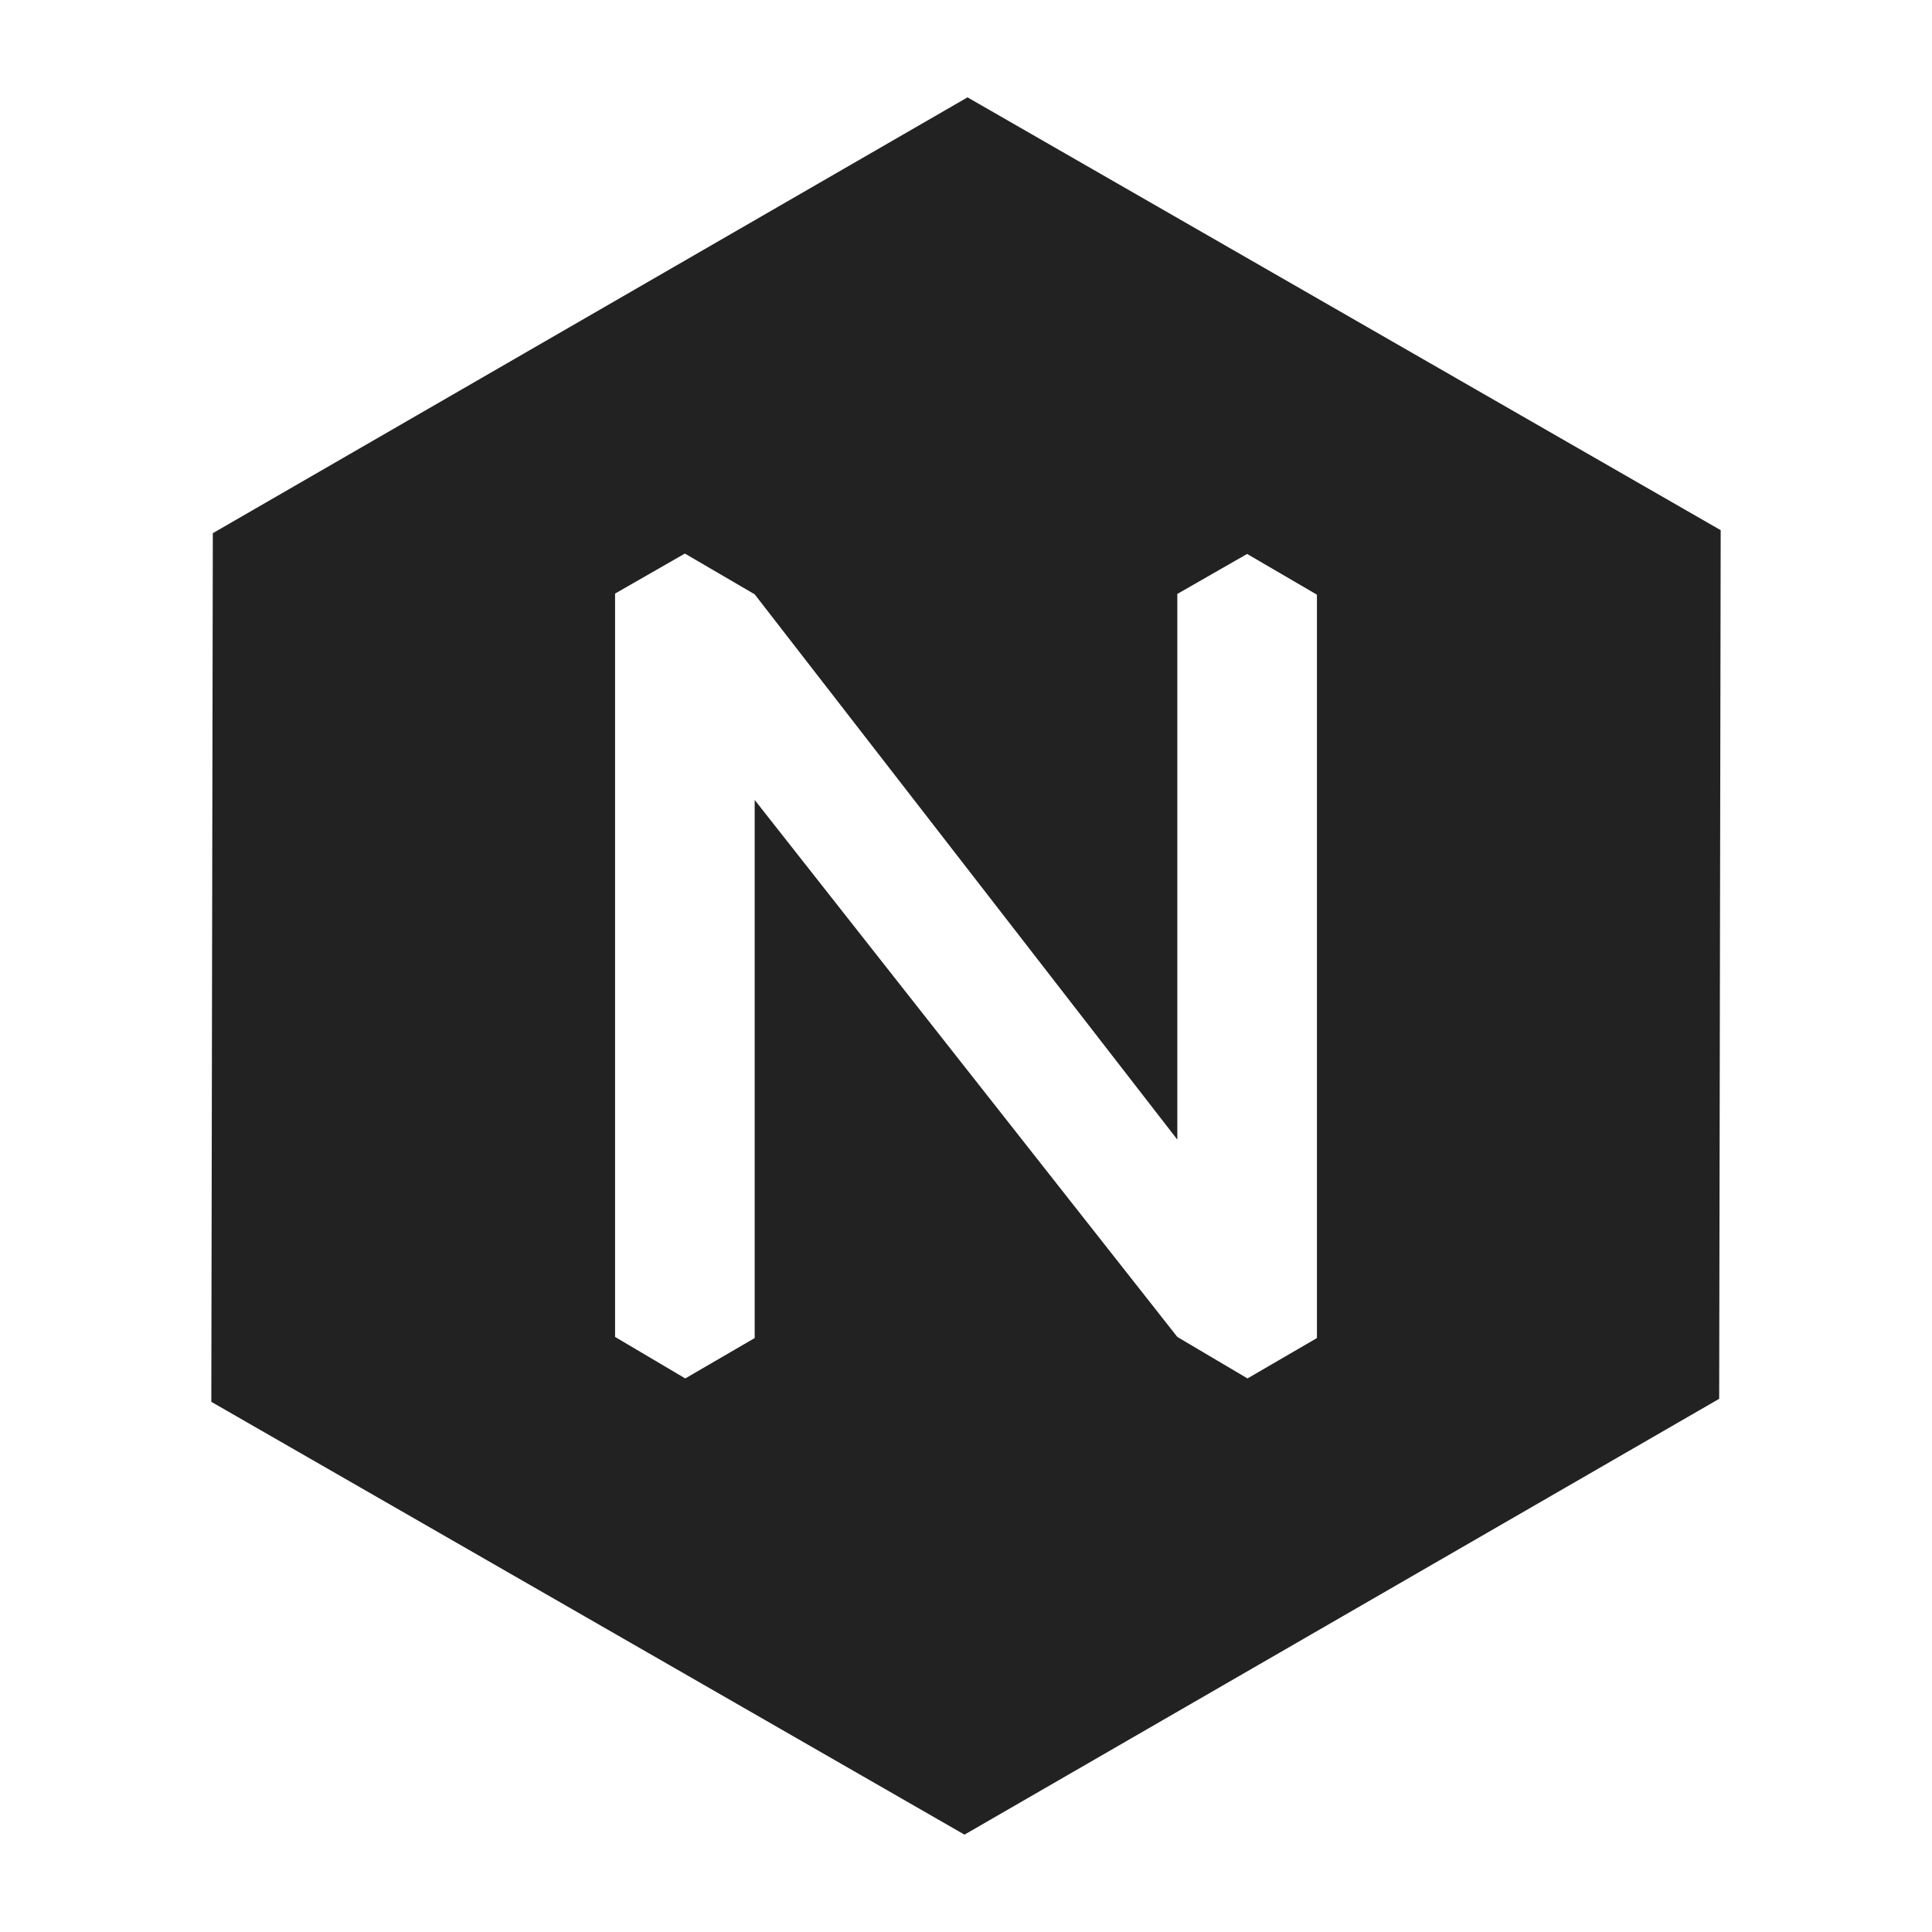
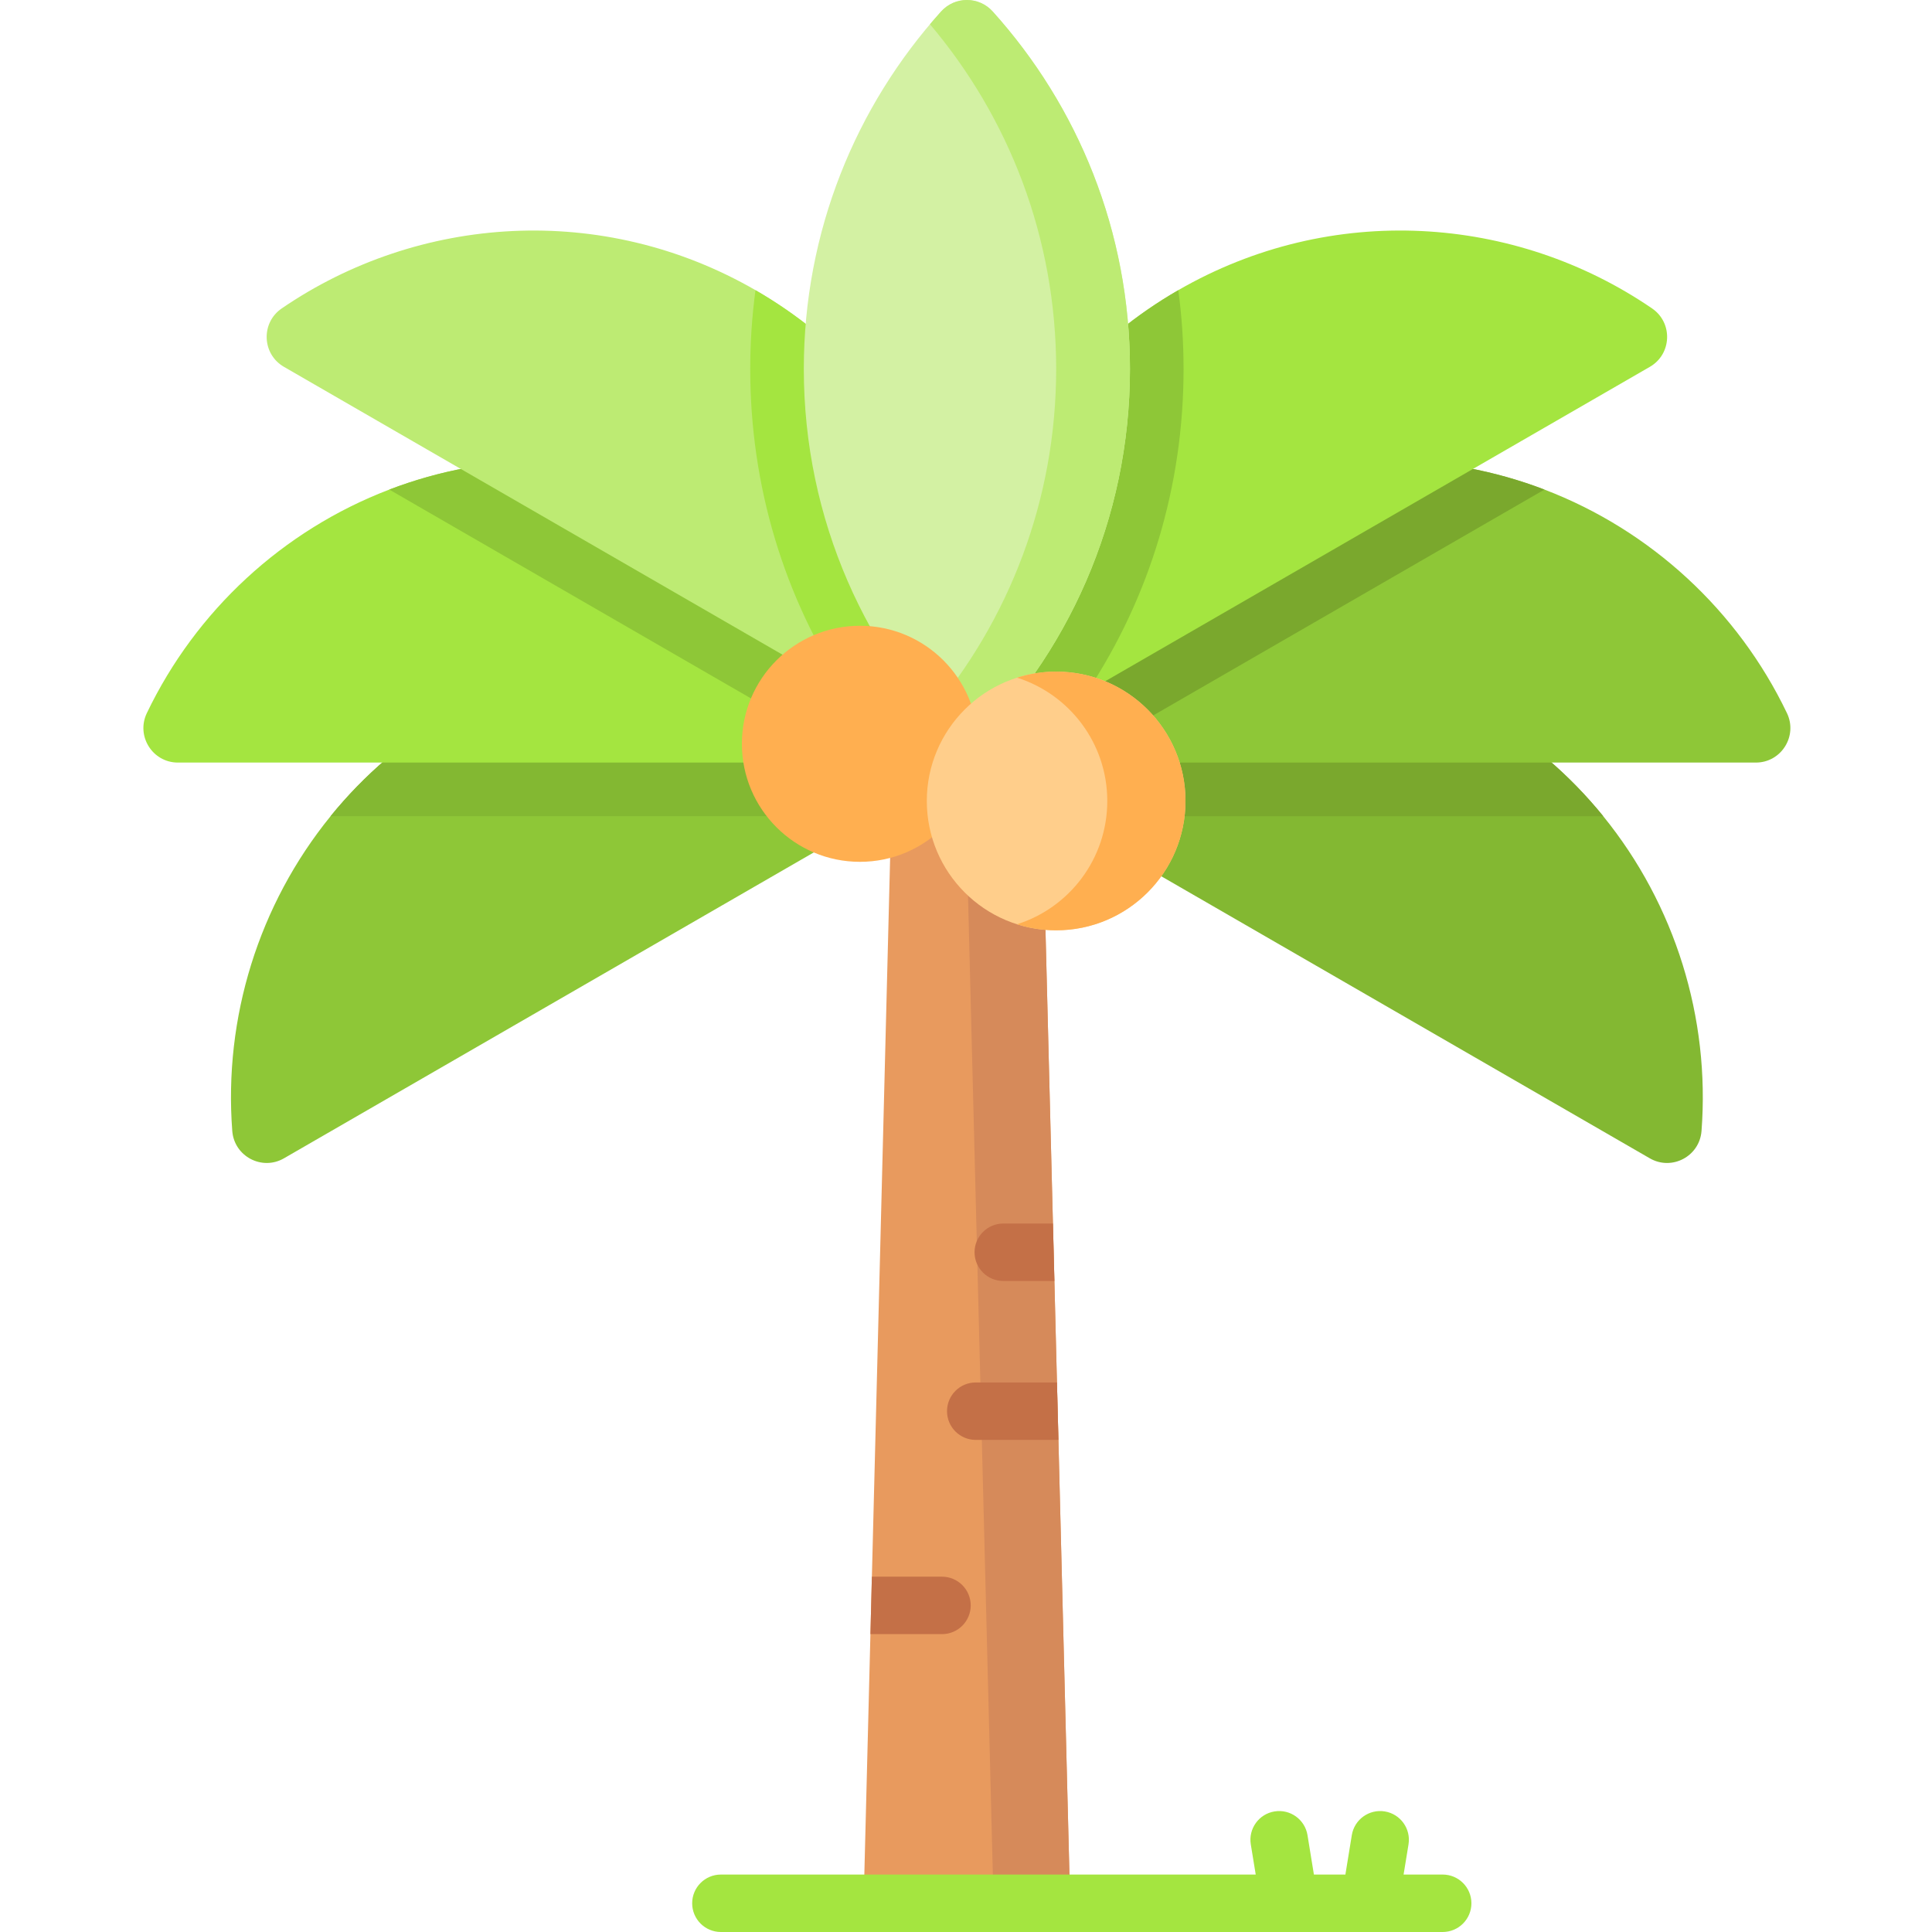
- <svg xmlns="http://www.w3.org/2000/svg" xml:space="preserve" enable-background="new 0 0 512 512" viewBox="0 0 512 512" height="512px" width="512px" y="0px" x="0px" id="NexT" version="1.1">
-   <defs id="defs3388" />
-   <path style="fill:#222222;fill-opacity:1" id="path3384" d="M 256.4,25.8 56.4,141.3 56,371.5 255.6,486.2 455.6,370.7 456,140.5 Z m 92.6,328.8 -18.4,10.7 -18.6,-11 0,0 -112,-142.3 0,142.6 -18.4,10.7 -18.6,-11 0,-197 18.5,-10.6 18.5,10.8 0,0 112,144.5 0,-144.6 18.5,-10.6 18.5,10.8 z" />
+ <svg xmlns="http://www.w3.org/2000/svg" height="512pt" viewBox="-38 0 512 512" width="512pt">
+   <path d="m245.605 504.387h-54.742l1.809-71.324.387-15.223 5.582-219.879h39.191l3.207 126.289.387 15.223.68 26.895.387 15.223zm0 0" fill="#e89a5e" />
+   <path d="m245.605 504.387h-20.297l-7.773-306.426h20.297zm0 0" fill="#d68a5a" />
+   <path d="m412.918 299.73c-.52 6.719-7.863 10.605-13.699 7.238l-157.043-90.668-24.609-14.211c36.922-32.453 91.824-39.457 136.742-13.52 12.828 7.41 23.75 16.867 32.559 27.727 19.078 23.477 28.344 53.484 26.051 83.434zm0 0" fill="#83b832" />
+   <path d="m386.867 216.297h-144.691l-24.609-14.207c36.922-32.453 91.824-39.457 136.742-13.52 12.828 7.41 23.75 16.867 32.559 27.727zm0 0" fill="#7aa82d" />
+   <path d="m427.32 202.09h-209.754c15.75-46.562 59.797-80.082 111.664-80.082 14.82 0 29.008 2.738 42.066 7.734 28.246 10.797 51.281 32.148 64.262 59.234 2.914 6.07-1.5 13.113-8.238 13.113zm0 0" fill="#8ec737" />
+   <path d="m371.297 129.742-114.039 65.832-11.285 6.516h-28.406c15.75-46.562 59.797-80.082 111.664-80.082 14.82 0 29.008 2.738 42.066 7.734zm0 0" fill="#7aa82d" />
+   <path d="m399.227 97.215-149.074 86.059-32.578 18.816c-9.641-48.195 11.742-99.242 56.672-125.184 0 0 .012 0 .012-.012 40.582-23.422 89.305-19.969 125.559 4.844 5.562 3.805 5.246 12.105-.59 15.477zm0 0" fill="#a4e540" />
+   <path d="m275.656 97.773c0 30.922-8.898 60.352-25.504 85.5l-32.578 18.816c-9.641-48.195 11.742-99.242 56.672-125.184 0 0 .012 0 .012-.012.934 6.883 1.398 13.855 1.398 20.879zm0 0" fill="#8ec737" />
+   <path d="m218.906 202.09-24.609 14.207-157.043 90.668c-5.832 3.371-13.184-.516-13.699-7.234-2.293-29.949 6.973-59.957 26.051-83.434 8.809-10.859 19.73-20.316 32.559-27.727 44.918-25.938 99.82-18.934 136.742 13.52zm0 0" fill="#8ec737" />
+   <path d="m218.906 202.09-24.609 14.207h-144.691c8.809-10.859 19.73-20.316 32.559-27.727 44.918-25.938 99.82-18.934 136.742 13.52zm0 0" fill="#83b832" />
+   <path d="m218.906 202.09h-209.754c-6.738 0-11.152-7.043-8.238-13.113 12.977-27.086 36.004-48.438 64.25-59.234 13.07-4.996 27.25-7.734 42.074-7.734 51.871 0 95.918 33.52 111.668 80.082zm0 0" fill="#a4e540" />
+   <path d="m218.906 202.09h-28.438l-11.254-6.496-114.051-65.852c13.07-4.996 27.25-7.734 42.074-7.734 51.871 0 95.918 33.52 111.668 80.082zm0 0" fill="#8ec737" />
+   <path d="m218.895 202.09-32.574-18.805-149.074-86.07c-5.836-3.371-6.152-11.672-.59-15.477 36.25-24.812 84.977-28.266 125.559-4.844 0 .012.012.012.012.012 44.926 25.941 66.312 76.988 56.668 125.184zm0 0" fill="#bdeb73" />
+   <path d="m218.895 202.09-32.574-18.805c-16.605-25.141-25.504-54.578-25.504-85.516 0-7.02.465-13.992 1.398-20.875 0 .012.012.012.012.012 44.926 25.941 66.312 76.988 56.668 125.184zm0 0" fill="#a4e540" />
+   <path d="m261.453 97.77c0 39.969-16.574 76.059-43.215 101.793-26.645-25.727-43.219-61.824-43.219-101.793 0-36.43 13.77-69.645 36.383-94.723 3.664-4.062 10.008-4.062 13.672.004 22.609 25.078 36.379 58.289 36.379 94.719zm0 0" fill="#d3f1a3" />
+   <path d="m261.449 97.773c0 39.965-16.574 76.055-43.215 101.789-3.43-3.316-6.695-6.809-9.77-10.453 20.855-24.648 33.43-56.527 33.43-91.336 0-34.82-12.574-66.688-33.441-91.34.965-1.145 1.949-2.273 2.953-3.391 3.664-4.059 10.008-4.059 13.668 0 22.613 25.09 36.375 58.297 36.375 94.73zm0 0" fill="#bdeb73" />
+   <path d="m221.172 197.117c0 17.273-14.008 31.277-31.281 31.277-17.277 0-31.281-14.004-31.281-31.277 0-17.277 14.004-31.281 31.281-31.281 17.273 0 31.281 14.004 31.281 31.281zm0 0" fill="#ffaf50" />
+   <path d="m276.164 212.266c0 18.93-15.348 34.277-34.273 34.277-18.93 0-34.277-15.348-34.277-34.277 0-18.926 15.348-34.273 34.277-34.273 18.926 0 34.273 15.348 34.273 34.273zm0 0" fill="#ffce8b" />
+   <path d="m276.168 212.27c0 18.926-15.352 34.273-34.281 34.273-3.613 0-7.086-.559-10.359-1.602 13.867-4.387 23.914-17.359 23.914-32.672 0-15.32-10.047-28.293-23.914-32.68 3.273-1.043 6.746-1.602 10.359-1.602 18.93 0 34.281 15.352 34.281 34.281zm0 0" fill="#ffaf50" />
+   <g fill="#c47047">
+     <path d="m219.25 425.453c0 4.211-3.41 7.609-7.609 7.609h-18.969l.387-15.223h18.582c4.199 0 7.609 3.41 7.609 7.613zm0 0" />
+     <path d="m242.492 381.59h-21.91c-4.203 0-7.613-3.41-7.613-7.609 0-4.203 3.41-7.613 7.613-7.613h21.523zm0 0" />
+     <path d="m241.426 339.473h-13.547c-4.203 0-7.613-3.41-7.613-7.613 0-4.199 3.41-7.609 7.613-7.609h13.164zm0 0" />
+   </g>
+   <path d="m344.324 496.777h-10.359l1.305-7.992c.676-4.148-2.137-8.062-6.289-8.738-4.148-.676-8.059 2.137-8.738 6.285l-1.699 10.445h-8.344l-1.699-10.445c-.68-4.148-4.594-6.961-8.738-6.285-4.152.676-6.965 4.59-6.289 8.738l1.305 7.992h-141.738c-4.203 0-7.609 3.406-7.609 7.609 0 4.207 3.406 7.613 7.609 7.613h191.285c4.203 0 7.613-3.406 7.613-7.613 0-4.203-3.41-7.609-7.613-7.609zm0 0" fill="#a4e540" />
</svg>
